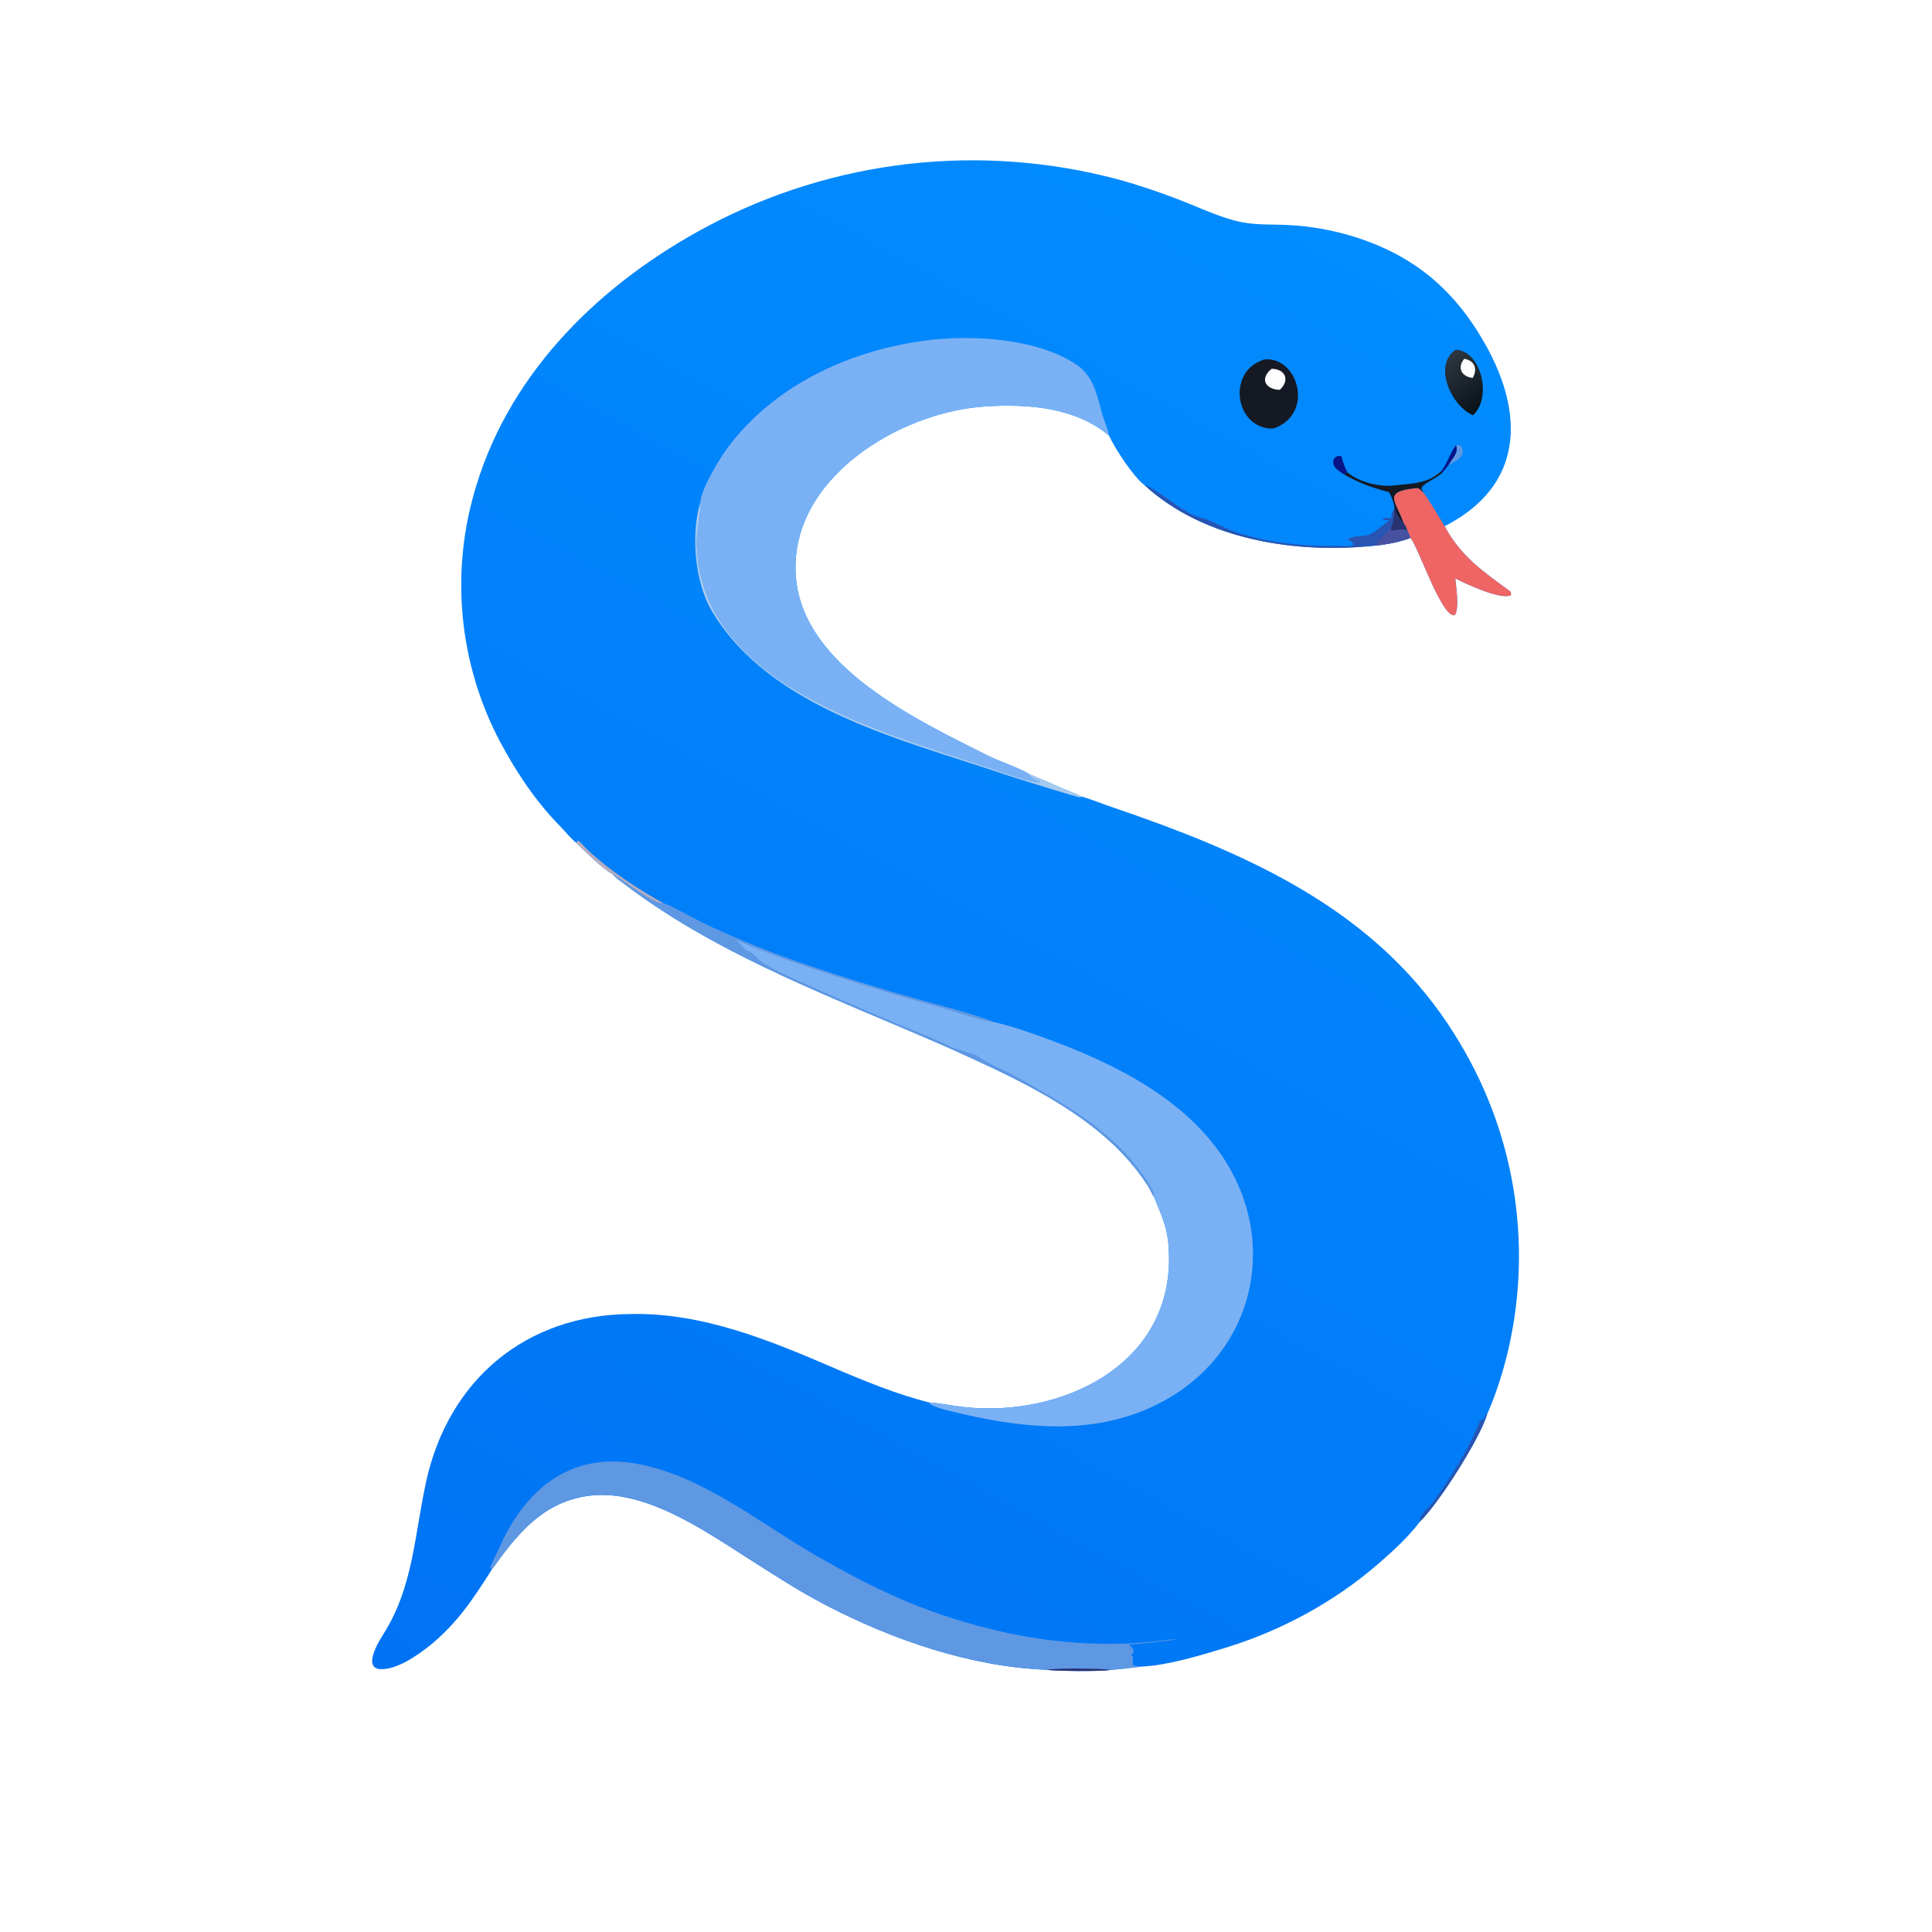
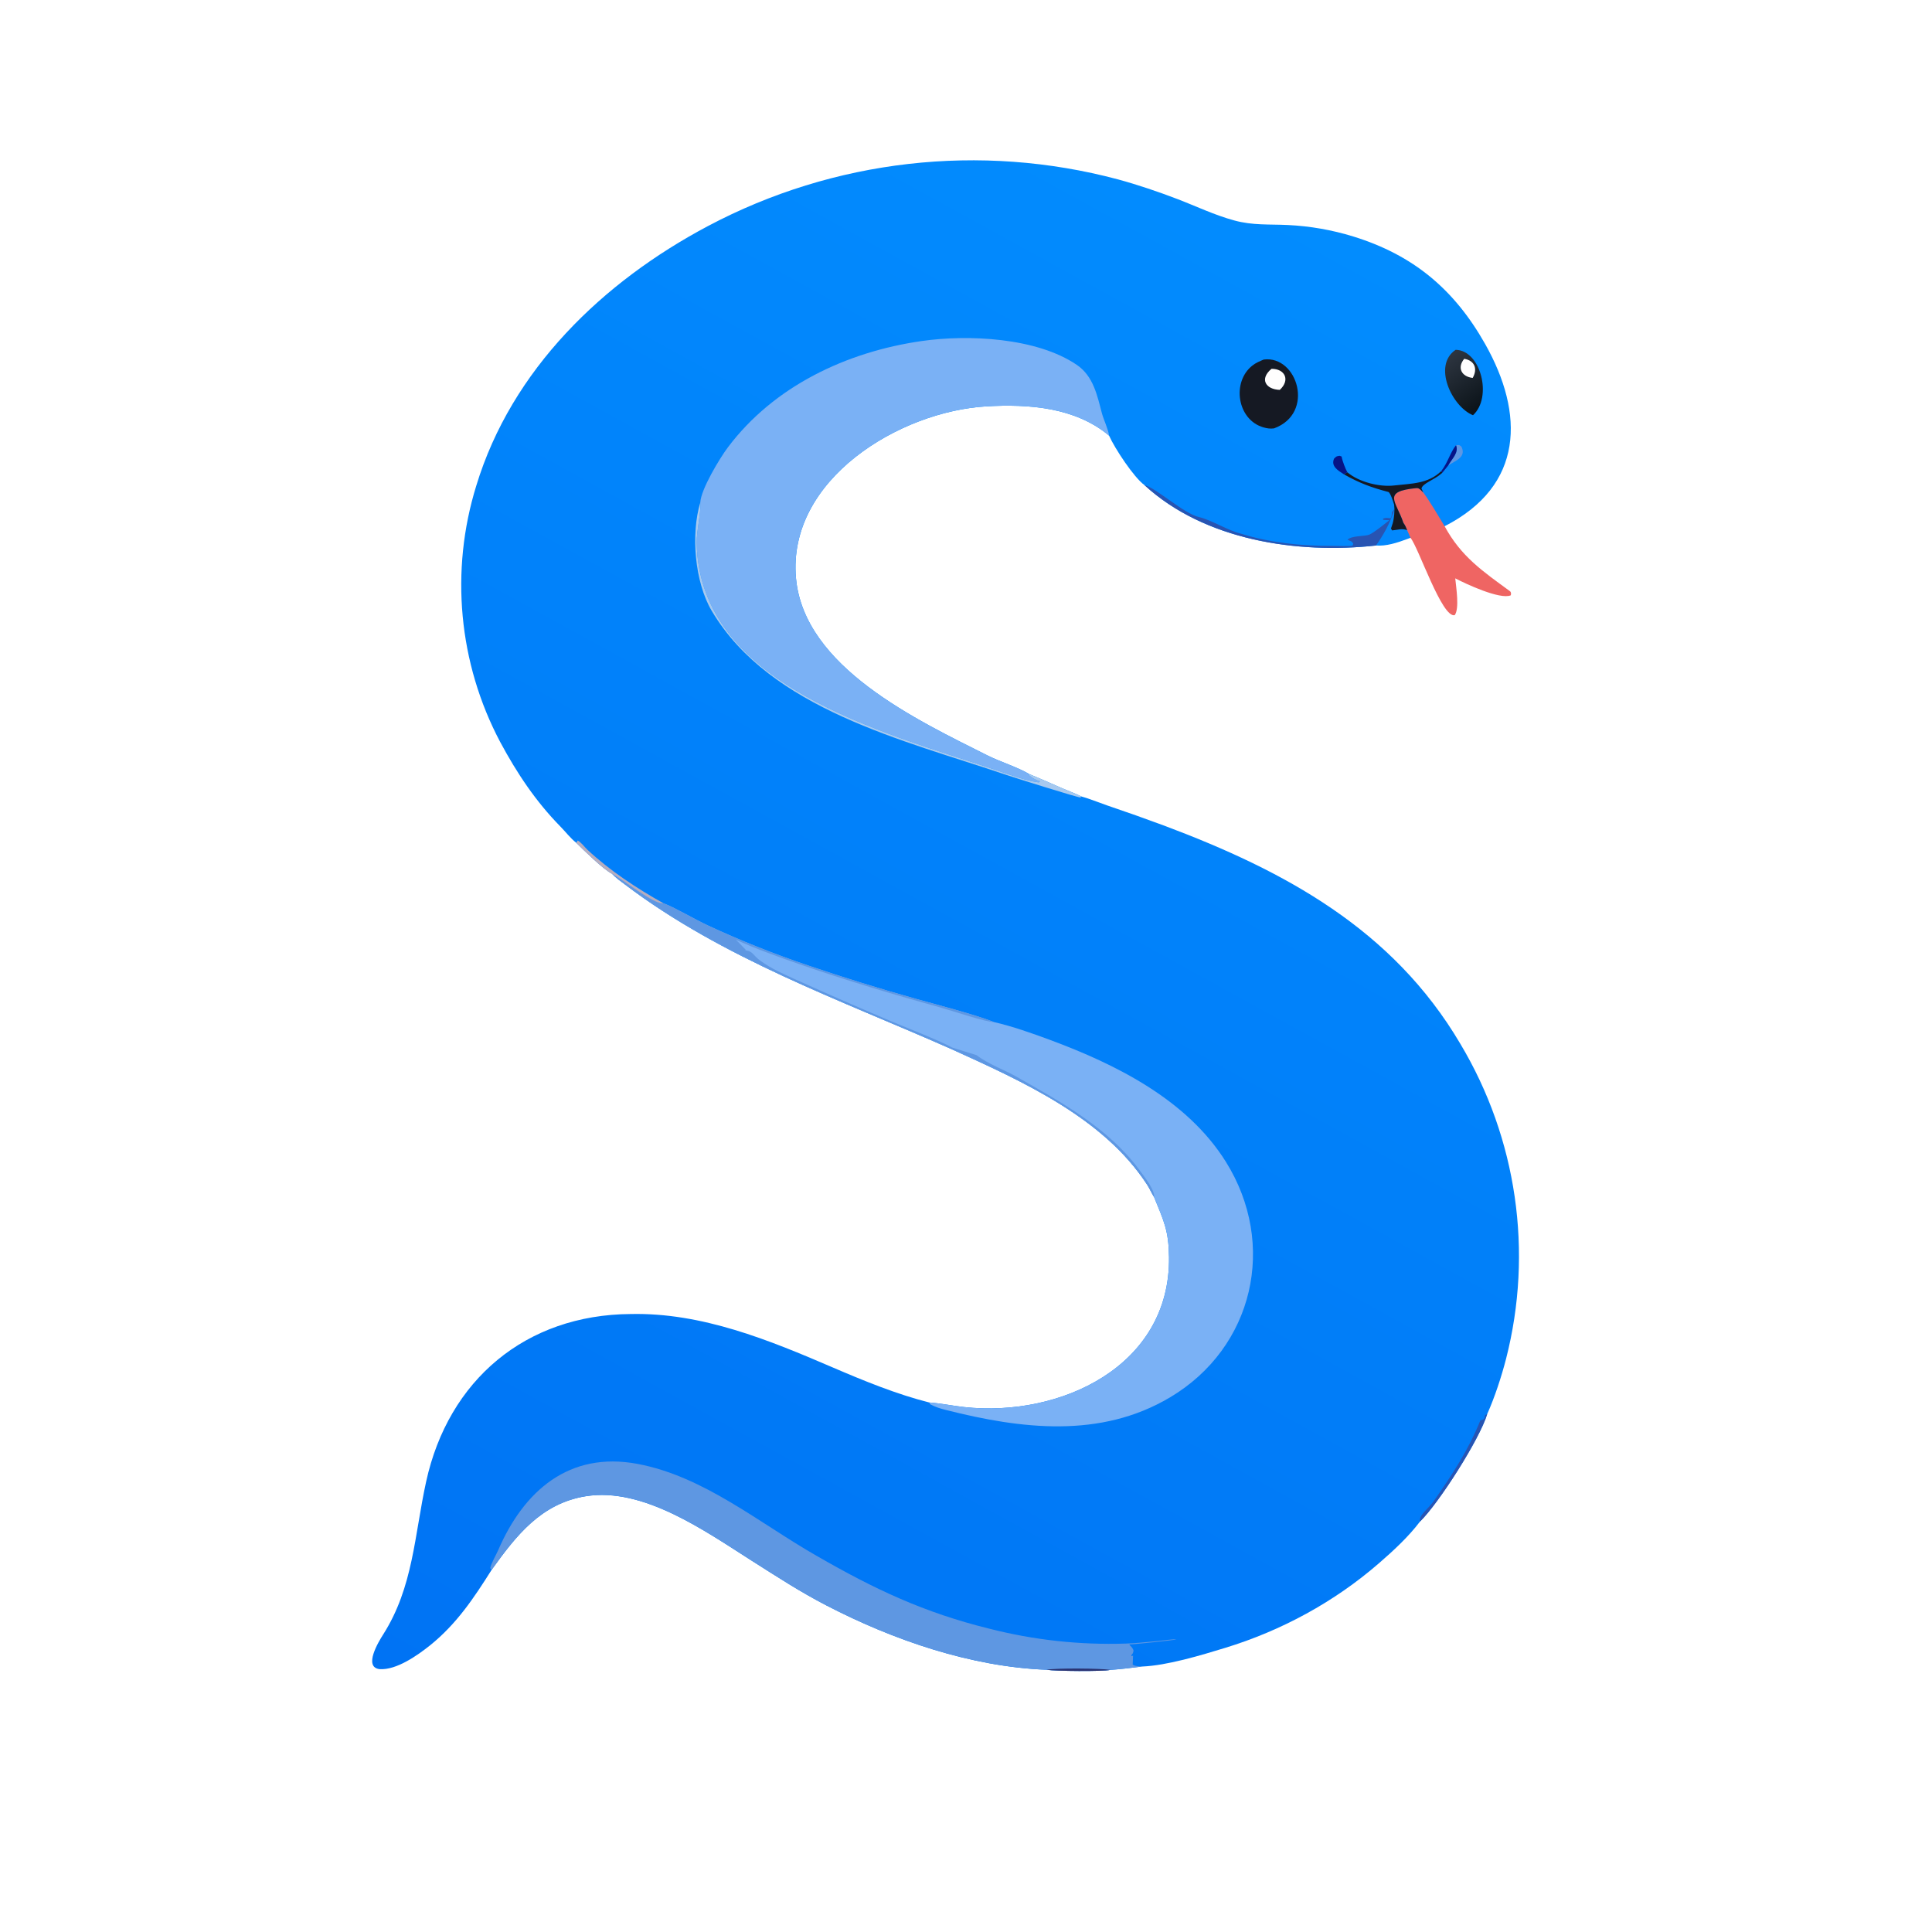
<svg xmlns="http://www.w3.org/2000/svg" width="1024" height="1024" viewBox="0 0 1024 1024">
  <defs>
    <linearGradient id="gradient_0" gradientUnits="userSpaceOnUse" x1="283.717" y1="929.295" x2="724.624" y2="127.223">
      <stop offset="0" stop-color="#0073F4" />
      <stop offset="1" stop-color="#028CFE" />
    </linearGradient>
  </defs>
-   <path fill="url(#gradient_0)" d="M305.454 446.731C302.237 444.178 299.888 441.001 297.03 438.088C283.901 424.705 273.97 409.77 265.111 393.277C243.003 351.485 238.441 302.61 252.435 257.448C271.148 195.863 319.508 149.373 375.225 119.82C441.929 84.463 519.53 75.619 592.48 95.058C602.761 97.841 614.125 101.695 624.058 105.501C634.174 109.376 643.684 113.987 654.225 116.853C664.093 119.535 672.65 118.786 682.579 119.262C694.353 119.828 706.009 121.872 717.273 125.346C749.006 135.15 770.732 153.293 787.115 182.257C808.039 219.248 807.821 257.376 765.681 278.912C774.406 295.021 785.903 302.801 800.231 313.286C801.054 313.889 800.904 314.723 800.754 315.528C795.117 317.982 776.791 309.423 771.313 306.535C771.769 311.283 773.613 322.503 771.035 326.052C764.274 327.741 751.9 290.26 747.599 285.063C743.004 287.035 734.456 288.685 729.299 289.129C687.644 293.738 638.46 286.401 606.62 257.142C600.942 253.036 590.855 237.662 587.822 230.891C569.803 215.799 545.047 214.084 522.761 215.379C476.855 218.047 417.206 254.083 421.891 306.427C426.117 353.641 486.088 381.655 523.299 400.36C529.912 403.685 539.718 406.76 545.55 410.305C551.281 412.623 557.162 415.268 562.846 417.739C565.437 418.866 570.757 420.867 573.025 422.1C576.428 422.979 583.101 425.601 586.787 426.877C596.964 430.32 607.09 433.911 617.162 437.648C681.059 461.639 738.163 492.523 773.981 553.196C804.024 603.425 812.754 663.575 798.228 720.272C795.8 729.69 792.215 740.627 788.234 749.516C784.256 762.803 762.563 796.765 752.637 806.451C746.447 814.632 738.472 821.954 730.754 828.653C707.245 849.059 679.127 864.315 649.369 873.404C636.582 877.31 618.63 882.77 605.258 883.305C599.581 884.008 594.262 884.681 588.547 885.072C584.523 885.967 559.119 885.75 554.694 885.004C514.573 883.451 473.485 869.294 438.093 850.956C423.953 843.63 411.761 835.664 398.356 827.151C373.775 811.543 340.929 788.078 310.416 793.04C286.804 796.879 273.617 813.874 260.635 831.952C251.21 846.923 242.078 860.653 228.023 872.001C221.322 877.346 210.186 885.263 201.198 884.68C192.461 883.646 200.631 870.164 203.081 866.319C219.06 841.24 219.624 813.772 225.869 785.273C237.659 731.471 278.607 696.826 334.271 696.459C371.999 695.614 407.659 710.255 441.669 724.9C457.77 731.833 475.52 739.073 492.517 743.342C498.24 743.719 505.109 745.133 511.104 745.784C561.952 751.307 620.374 724.142 619.602 666.256C619.415 652.315 616.989 647.451 611.696 634.501C610.39 632.414 609.416 630.074 608.003 627.899C584.896 592.346 541.76 573.05 504.436 556.099C445.614 530.023 383.151 508.113 331.359 468.867C328.911 467.012 326.527 465.391 324.427 463.131C319.953 460.966 309.545 450.764 305.454 446.731Z" />
+   <path fill="url(#gradient_0)" d="M305.454 446.731C302.237 444.178 299.888 441.001 297.03 438.088C283.901 424.705 273.97 409.77 265.111 393.277C243.003 351.485 238.441 302.61 252.435 257.448C271.148 195.863 319.508 149.373 375.225 119.82C441.929 84.463 519.53 75.619 592.48 95.058C602.761 97.841 614.125 101.695 624.058 105.501C634.174 109.376 643.684 113.987 654.225 116.853C664.093 119.535 672.65 118.786 682.579 119.262C694.353 119.828 706.009 121.872 717.273 125.346C749.006 135.15 770.732 153.293 787.115 182.257C808.039 219.248 807.821 257.376 765.681 278.912C752 282 740 290 729.299 289.129C687.644 293.738 638.46 286.401 606.62 257.142C600.942 253.036 590.855 237.662 587.822 230.891C569.803 215.799 545.047 214.084 522.761 215.379C476.855 218.047 417.206 254.083 421.891 306.427C426.117 353.641 486.088 381.655 523.299 400.36C529.912 403.685 539.718 406.76 545.55 410.305C551.281 412.623 557.162 415.268 562.846 417.739C565.437 418.866 570.757 420.867 573.025 422.1C576.428 422.979 583.101 425.601 586.787 426.877C596.964 430.32 607.09 433.911 617.162 437.648C681.059 461.639 738.163 492.523 773.981 553.196C804.024 603.425 812.754 663.575 798.228 720.272C795.8 729.69 792.215 740.627 788.234 749.516C784.256 762.803 762.563 796.765 752.637 806.451C746.447 814.632 738.472 821.954 730.754 828.653C707.245 849.059 679.127 864.315 649.369 873.404C636.582 877.31 618.63 882.77 605.258 883.305C599.581 884.008 594.262 884.681 588.547 885.072C584.523 885.967 559.119 885.75 554.694 885.004C514.573 883.451 473.485 869.294 438.093 850.956C423.953 843.63 411.761 835.664 398.356 827.151C373.775 811.543 340.929 788.078 310.416 793.04C286.804 796.879 273.617 813.874 260.635 831.952C251.21 846.923 242.078 860.653 228.023 872.001C221.322 877.346 210.186 885.263 201.198 884.68C192.461 883.646 200.631 870.164 203.081 866.319C219.06 841.24 219.624 813.772 225.869 785.273C237.659 731.471 278.607 696.826 334.271 696.459C371.999 695.614 407.659 710.255 441.669 724.9C457.77 731.833 475.52 739.073 492.517 743.342C498.24 743.719 505.109 745.133 511.104 745.784C561.952 751.307 620.374 724.142 619.602 666.256C619.415 652.315 616.989 647.451 611.696 634.501C610.39 632.414 609.416 630.074 608.003 627.899C584.896 592.346 541.76 573.05 504.436 556.099C445.614 530.023 383.151 508.113 331.359 468.867C328.911 467.012 326.527 465.391 324.427 463.131C319.953 460.966 309.545 450.764 305.454 446.731Z" />
  <path fill="#7AB1F5" d="M371.177 266.287C371.523 259.297 381.509 242.815 385.77 237.14C410.176 204.64 448.711 186.501 488.379 180.774C513.131 177.2 549.439 178.891 570.728 193.388C579.576 199.413 581.541 209.662 584.031 219.022C584.978 222.581 587.335 227.231 587.822 230.891C569.803 215.799 545.047 214.084 522.761 215.379C476.855 218.047 417.206 254.083 421.891 306.427C426.117 353.641 486.088 381.655 523.299 400.36C529.912 403.685 539.718 406.76 545.55 410.305L545.36 410.879C547.499 412.515 548.634 413.317 551.221 414.108L550.542 414.671C543.65 413.799 533.895 410.15 526.702 407.722C468.703 388.141 370.642 363.615 369.252 287.68C369.141 281.637 371.754 270.641 371.177 266.287Z" />
  <path fill="#7AB1F5" d="M324.427 463.131C330.021 466.053 347.007 479.722 351.639 478.749L352.417 479.048C358.169 481.314 368.615 487.476 375.205 490.519C392.518 498.558 410.26 505.639 428.351 511.731C447.155 518.12 466.129 523.995 485.253 529.349C495.691 532.279 517.198 537.841 526.797 541.706C536.597 543.971 547.084 547.67 556.502 551.161C591.736 564.221 629.22 582.96 649.737 615.779C677.026 659.432 664.559 714.235 620.107 740.651C583.195 762.587 541.176 757.379 501.479 747.346C498.13 746.491 496.115 745.898 493.024 744.298L492.517 743.342C498.24 743.719 505.109 745.133 511.104 745.784C561.952 751.307 620.374 724.142 619.602 666.256C619.415 652.315 616.989 647.451 611.696 634.501C610.39 632.414 609.416 630.074 608.003 627.899C584.896 592.346 541.76 573.05 504.436 556.099C445.614 530.023 383.151 508.113 331.359 468.867C328.911 467.012 326.527 465.391 324.427 463.131Z" />
  <path fill="#5E97E2" d="M324.427 463.131C330.021 466.053 347.007 479.722 351.639 478.749L352.417 479.048C358.169 481.314 368.615 487.476 375.205 490.519C392.518 498.558 410.26 505.639 428.351 511.731C447.155 518.12 466.129 523.995 485.253 529.349C495.691 532.279 517.198 537.841 526.797 541.706C522.864 541.875 504.65 535.724 499.72 534.361C474.002 527.25 448.213 519.567 423.005 510.802C412.925 507.297 399.656 502.568 390.054 498.045L395.355 503.504L394.734 503.668L395.17 503.713C399.203 504.163 399.017 506.389 403.219 509.366C409.346 513.708 414.95 516.08 421.7 519.169C438.693 526.817 455.771 534.275 472.931 541.541C481.481 545.122 496.997 551.092 504.746 555.248C506.29 555.81 517.466 559.158 517.568 559.237C523.475 563.832 532.499 567.128 538.408 570.476C562.154 583.932 587.504 597.807 603.976 620.212C606.331 623.431 612.221 630.769 611.696 634.501C610.39 632.414 609.416 630.074 608.003 627.899C584.896 592.346 541.76 573.05 504.436 556.099C445.614 530.023 383.151 508.113 331.359 468.867C328.911 467.012 326.527 465.391 324.427 463.131Z" />
  <path fill="#5E97E2" d="M260.635 831.952L259.813 831.167C260.216 828.779 263.01 824.034 264.053 821.618C277.618 790.2 301.632 769.118 337.838 775.877C373.002 782.441 402.308 807.18 432.751 824.574C463.615 842.371 489.799 854.699 524.212 863.196C547.863 869.256 572.254 871.926 596.656 871.127C602.353 870.953 608.175 870.258 613.845 869.748C616.248 869.531 621.386 868.711 623.545 868.905C622.812 869.339 600.468 871.612 598.604 871.578C598.672 872.179 600.237 872.9 600.801 874.851C600.482 876.307 600.556 876.231 599.579 877.342L599.705 877.739L600.549 877.561C600.505 879.156 600.456 880.648 600.347 882.24C601.412 883.153 603.716 883.15 605.258 883.305C599.581 884.008 594.262 884.681 588.547 885.072C584.523 885.967 559.119 885.75 554.694 885.004C514.573 883.451 473.485 869.294 438.093 850.956C423.953 843.63 411.761 835.664 398.356 827.151C373.775 811.543 340.929 788.078 310.416 793.04C286.804 796.879 273.617 813.874 260.635 831.952Z" />
  <path fill="#293372" d="M554.694 885.004C559.597 884.037 583.68 884.227 588.547 885.072C584.523 885.967 559.119 885.75 554.694 885.004Z" />
  <path fill="#EF6563" d="M743.803 277.075C739.983 265.605 732.179 260.471 750.783 258.692C752.286 258.548 753.42 260.12 754.36 261.022C758.025 265.965 762.369 273.485 765.681 278.912C774.406 295.021 785.903 302.801 800.231 313.286C801.054 313.889 800.904 314.723 800.754 315.528C795.117 317.982 776.791 309.423 771.313 306.535C771.769 311.283 773.613 322.503 771.035 326.052C764.274 327.741 751.9 290.26 747.599 285.063L745.824 281.002C745.067 279.149 744.907 278.71 743.803 277.075Z" />
-   <path fill="#2854B2" d="M606.62 257.142C612.76 258.538 627.342 272.252 635.668 274.109C641.737 275.463 651.122 281.329 657.673 282.84C672.657 287.603 690.244 289.492 705.999 289.319C707.967 289.298 715.736 289.632 716.893 289.213L717.268 288.182C716.371 286.698 716.113 286.974 714.196 286.07C716.34 283.801 723.566 284.343 725.818 283.342C728.477 282.16 733.993 277.596 736.384 275.748L733.193 275.545L732.979 274.996C734.259 274.238 735.489 274.573 737.04 274.709C737.686 273.642 737.644 272.762 737.765 271.514C738.16 270.978 738.651 270.257 739.083 269.779C739.026 273.78 738.679 276.265 737.247 280.141L737.864 281.135C741.129 280.817 742.926 279.938 745.824 281.002L747.599 285.063C743.004 287.035 734.456 288.685 729.299 289.129C687.644 293.738 638.46 286.401 606.62 257.142Z" />
-   <path fill="#46519F" d="M737.247 280.141L737.864 281.135C741.129 280.817 742.926 279.938 745.824 281.002L747.599 285.063C743.004 287.035 734.456 288.685 729.299 289.129C731.177 284.863 733.902 283.466 737.247 280.141Z" />
+   <path fill="#2854B2" d="M606.62 257.142C612.76 258.538 627.342 272.252 635.668 274.109C641.737 275.463 651.122 281.329 657.673 282.84C672.657 287.603 690.244 289.492 705.999 289.319C707.967 289.298 715.736 289.632 716.893 289.213L717.268 288.182C716.371 286.698 716.113 286.974 714.196 286.07C716.34 283.801 723.566 284.343 725.818 283.342C728.477 282.16 733.993 277.596 736.384 275.748L733.193 275.545L732.979 274.996C734.259 274.238 735.489 274.573 737.04 274.709C737.686 273.642 737.644 272.762 737.765 271.514C738.16 270.978 738.651 270.257 739.083 269.779C737 277 733 284 729.299 289.129C687.644 293.738 638.46 286.401 606.62 257.142Z" />
  <path fill="#A7C9EF" d="M371.177 266.287C371.754 270.641 369.141 281.637 369.252 287.68C370.642 363.615 468.703 388.141 526.702 407.722C533.895 410.15 543.65 413.799 550.542 414.671L551.221 414.108C548.634 413.317 547.499 412.515 545.36 410.879L545.55 410.305C551.281 412.623 557.162 415.268 562.846 417.739C565.437 418.866 570.757 420.867 573.025 422.1L572.775 422.688C571.79 422.939 537.649 412.172 533.265 410.684C479.441 392.414 408.318 375.994 377.276 323.858C368.161 308.549 366.103 282.99 371.177 266.287Z" />
  <path fill="#151923" d="M763.865 249.724L764.525 250.502L764.006 250.969C760.133 254.398 753.985 256.166 753.412 258.913L754.36 261.022C753.42 260.12 752.286 258.548 750.783 258.692C732.179 260.471 739.983 265.605 743.803 277.075C744.907 278.71 745.067 279.149 745.824 281.002C742.926 279.938 741.129 280.817 737.864 281.135L737.247 280.141C738.679 276.265 739.026 273.78 739.083 269.779L738.914 267.472C738.534 266.229 736.958 261.041 735.812 260.74C726.796 258.379 720.368 255.972 712.265 251.373L714.142 250.337C720.238 255.514 731.204 258.227 738.94 257.312C748.173 256.22 756.743 256.53 763.865 249.724Z" />
-   <path fill="#293372" d="M738.914 267.472C739.934 271.401 740.771 274.09 743.803 277.075C744.907 278.71 745.067 279.149 745.824 281.002C742.926 279.938 741.129 280.817 737.864 281.135L737.247 280.141C738.679 276.265 739.026 273.78 739.083 269.779L738.914 267.472Z" />
  <path fill="#2854B2" d="M752.637 806.451C751.812 803.089 757.238 799.461 759.709 795.921C769.646 781.689 778.087 768.936 784.651 752.783C786.815 752.432 786.768 751.895 787.166 749.996L788.234 749.516C784.256 762.803 762.563 796.765 752.637 806.451Z" />
  <path fill="#B6ADBF" d="M305.454 446.731L306.182 445.499C307.743 446.139 309.92 449.058 311.359 450.4C323.182 461.425 337.544 470.895 351.639 478.749C347.007 479.722 330.021 466.053 324.427 463.131C319.953 460.966 309.545 450.764 305.454 446.731Z" />
  <path fill="#061487" d="M712.265 251.373C709.288 249.443 705.323 247.183 707.054 243.125C708.356 241.842 708.225 241.857 710.016 241.574C710.375 241.705 710.733 241.837 711.092 241.968C711.393 244.164 713.217 248.807 714.142 250.337L712.265 251.373Z" />
  <path fill="#5E97E2" d="M771.729 235.963C773.911 235.904 773.017 235.567 774.595 236.722C777.366 242.445 771.297 244.161 767.578 246.714C769.554 243.094 773.298 240.057 771.729 235.963Z" />
  <path fill="#061487" d="M771.729 235.963C773.298 240.057 769.554 243.094 767.578 246.714L764.525 250.502L763.865 249.724C767.533 244.961 768.609 239.808 771.729 235.963Z" />
  <path fill="#151923" d="M669.804 190.565C687.684 188.263 697.174 219.039 675.254 227.052C673.199 227.316 671.629 227.076 669.684 226.524C655.733 222.561 652.697 202.49 663.785 193.749C665.652 192.277 667.665 191.475 669.804 190.565Z" />
  <path fill="#FFFEFE" d="M673.935 195.474C681.04 195.448 683.978 201.389 678.32 206.639C670.887 206.422 667.389 200.907 673.935 195.474Z" />
  <defs>
    <linearGradient id="gradient_1" gradientUnits="userSpaceOnUse" x1="785.188" y1="214.76" x2="767.299" y2="189.947">
      <stop offset="0" stop-color="#0C141A" />
      <stop offset="1" stop-color="#2C343F" />
    </linearGradient>
  </defs>
  <path fill="url(#gradient_1)" d="M771.526 185.409C784.861 185.616 791.148 210.557 780.724 220.078C769.497 215.536 759.204 193.624 771.526 185.409Z" />
  <path fill="#FFFEFE" d="M776.074 190.165C781.657 191.132 783.281 195.541 780.55 200.308C774.654 199.637 772.166 194.919 776.074 190.165Z" />
</svg>
